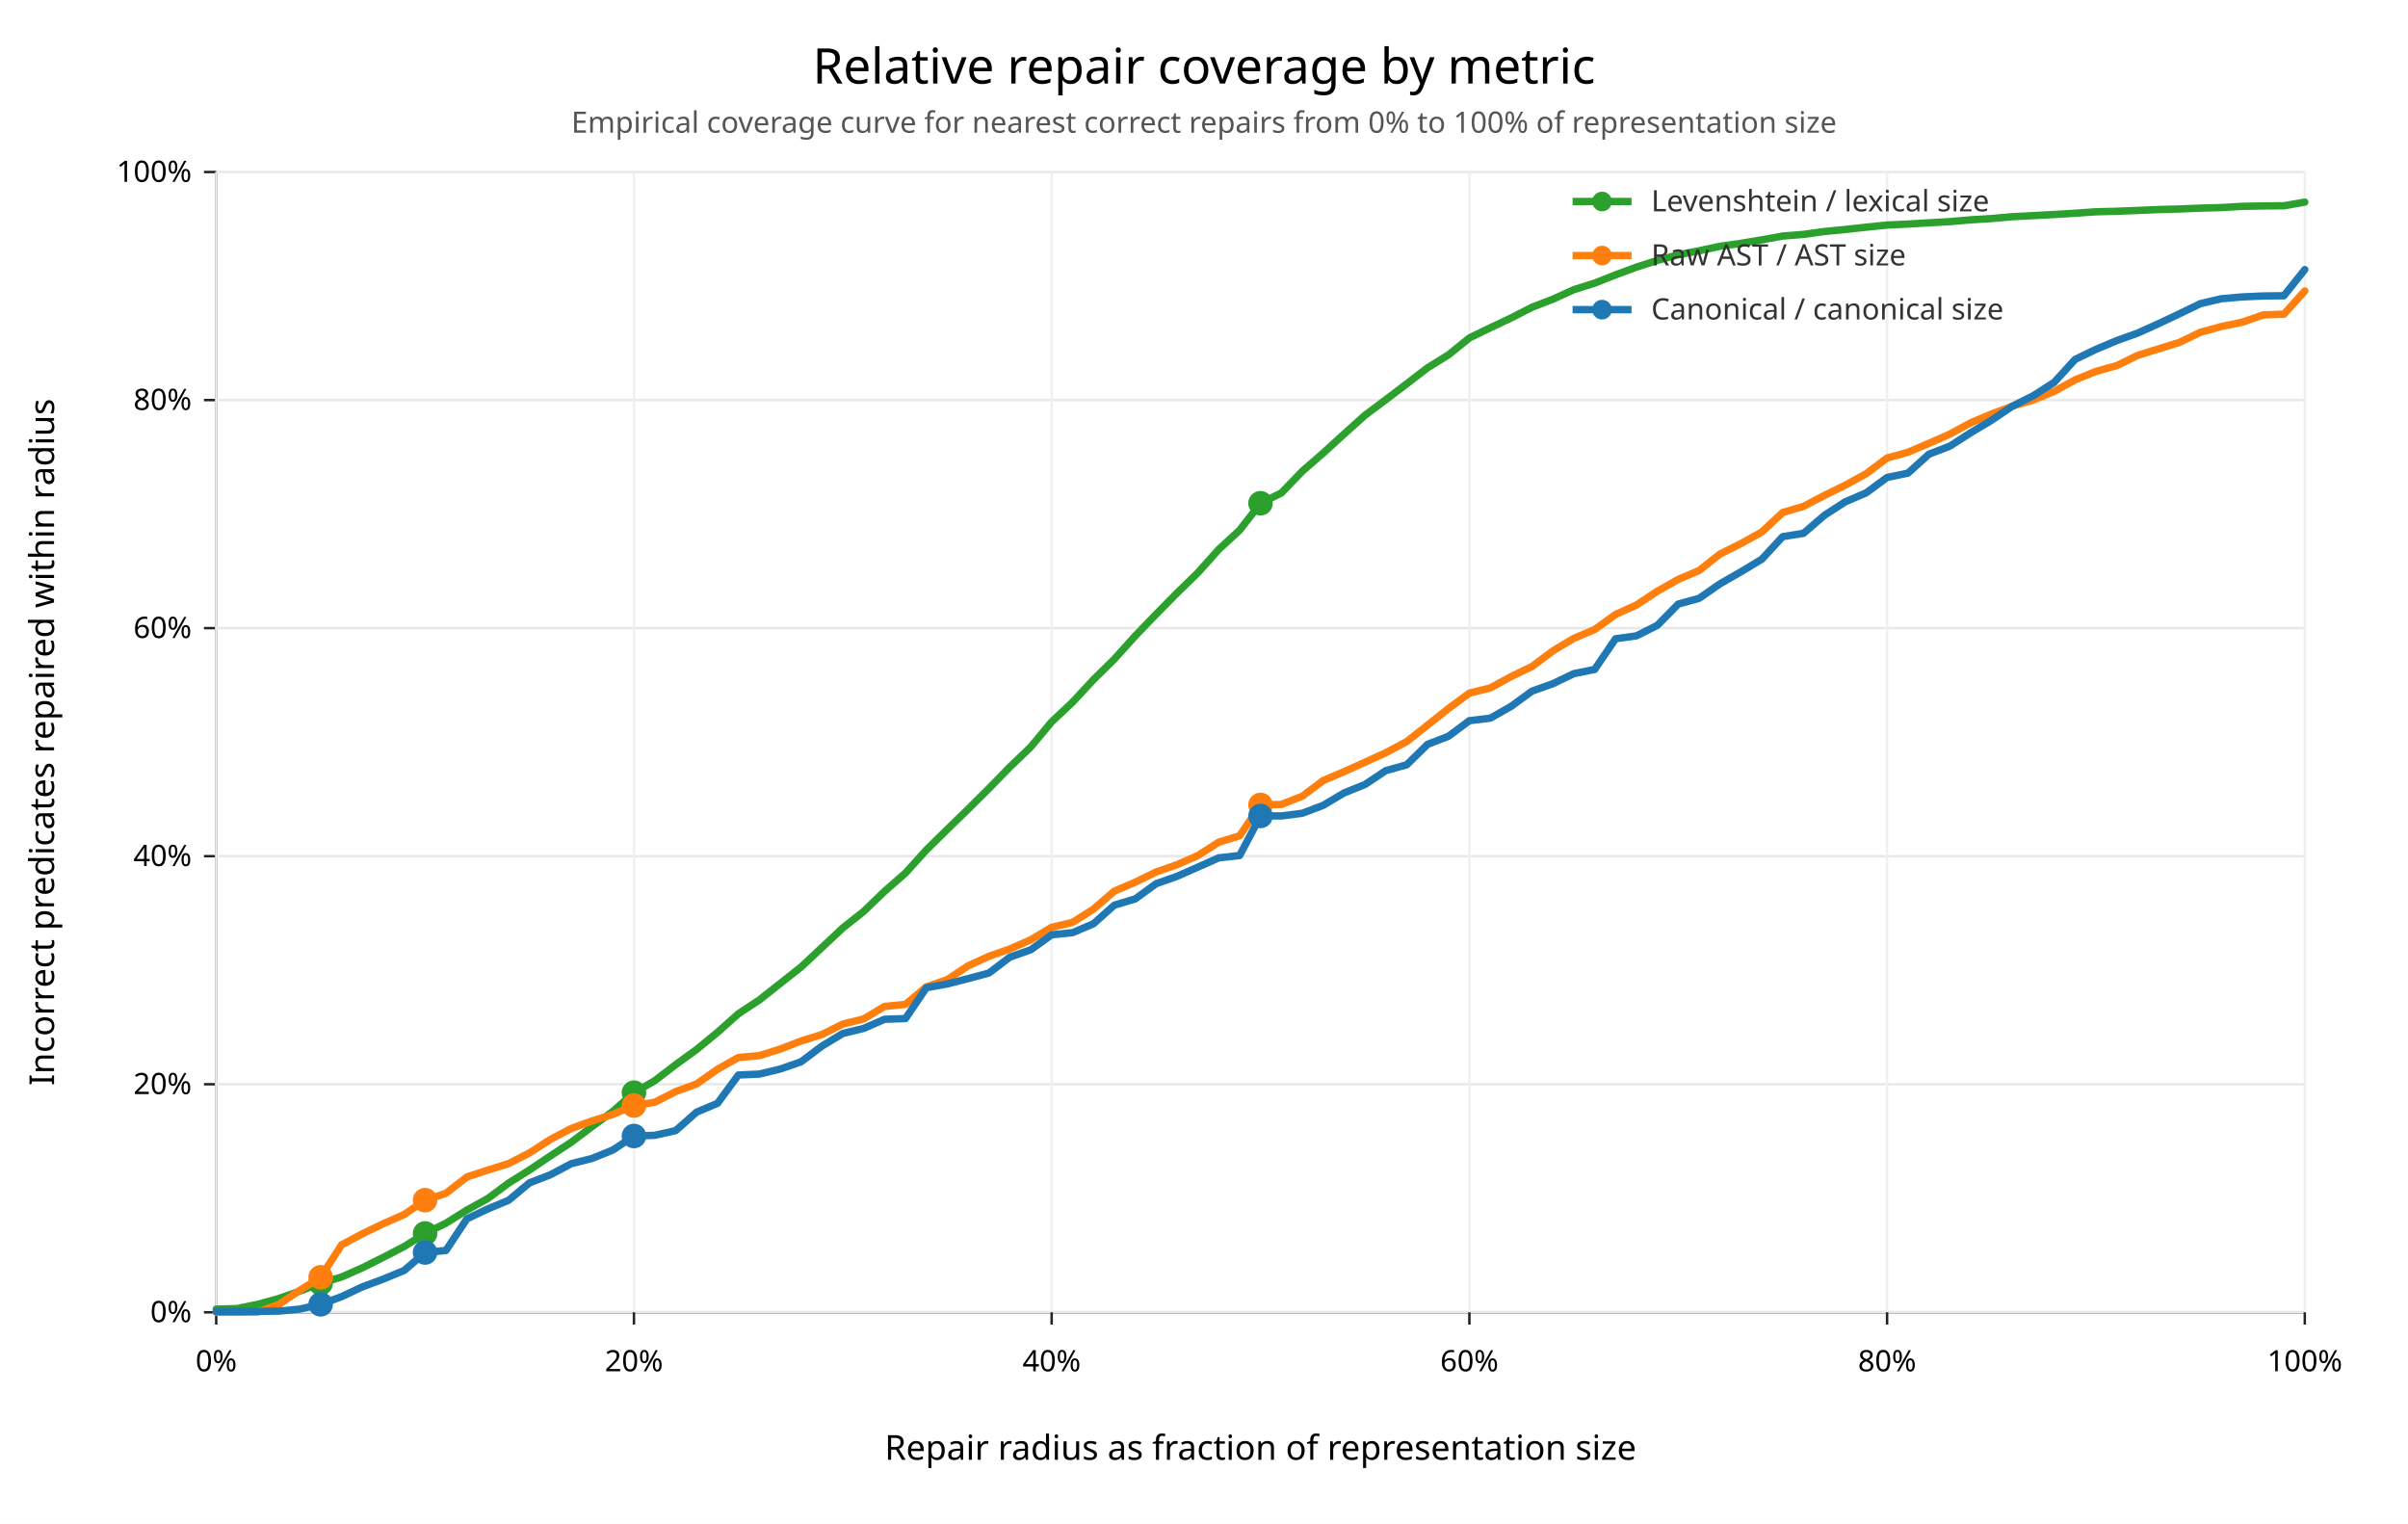
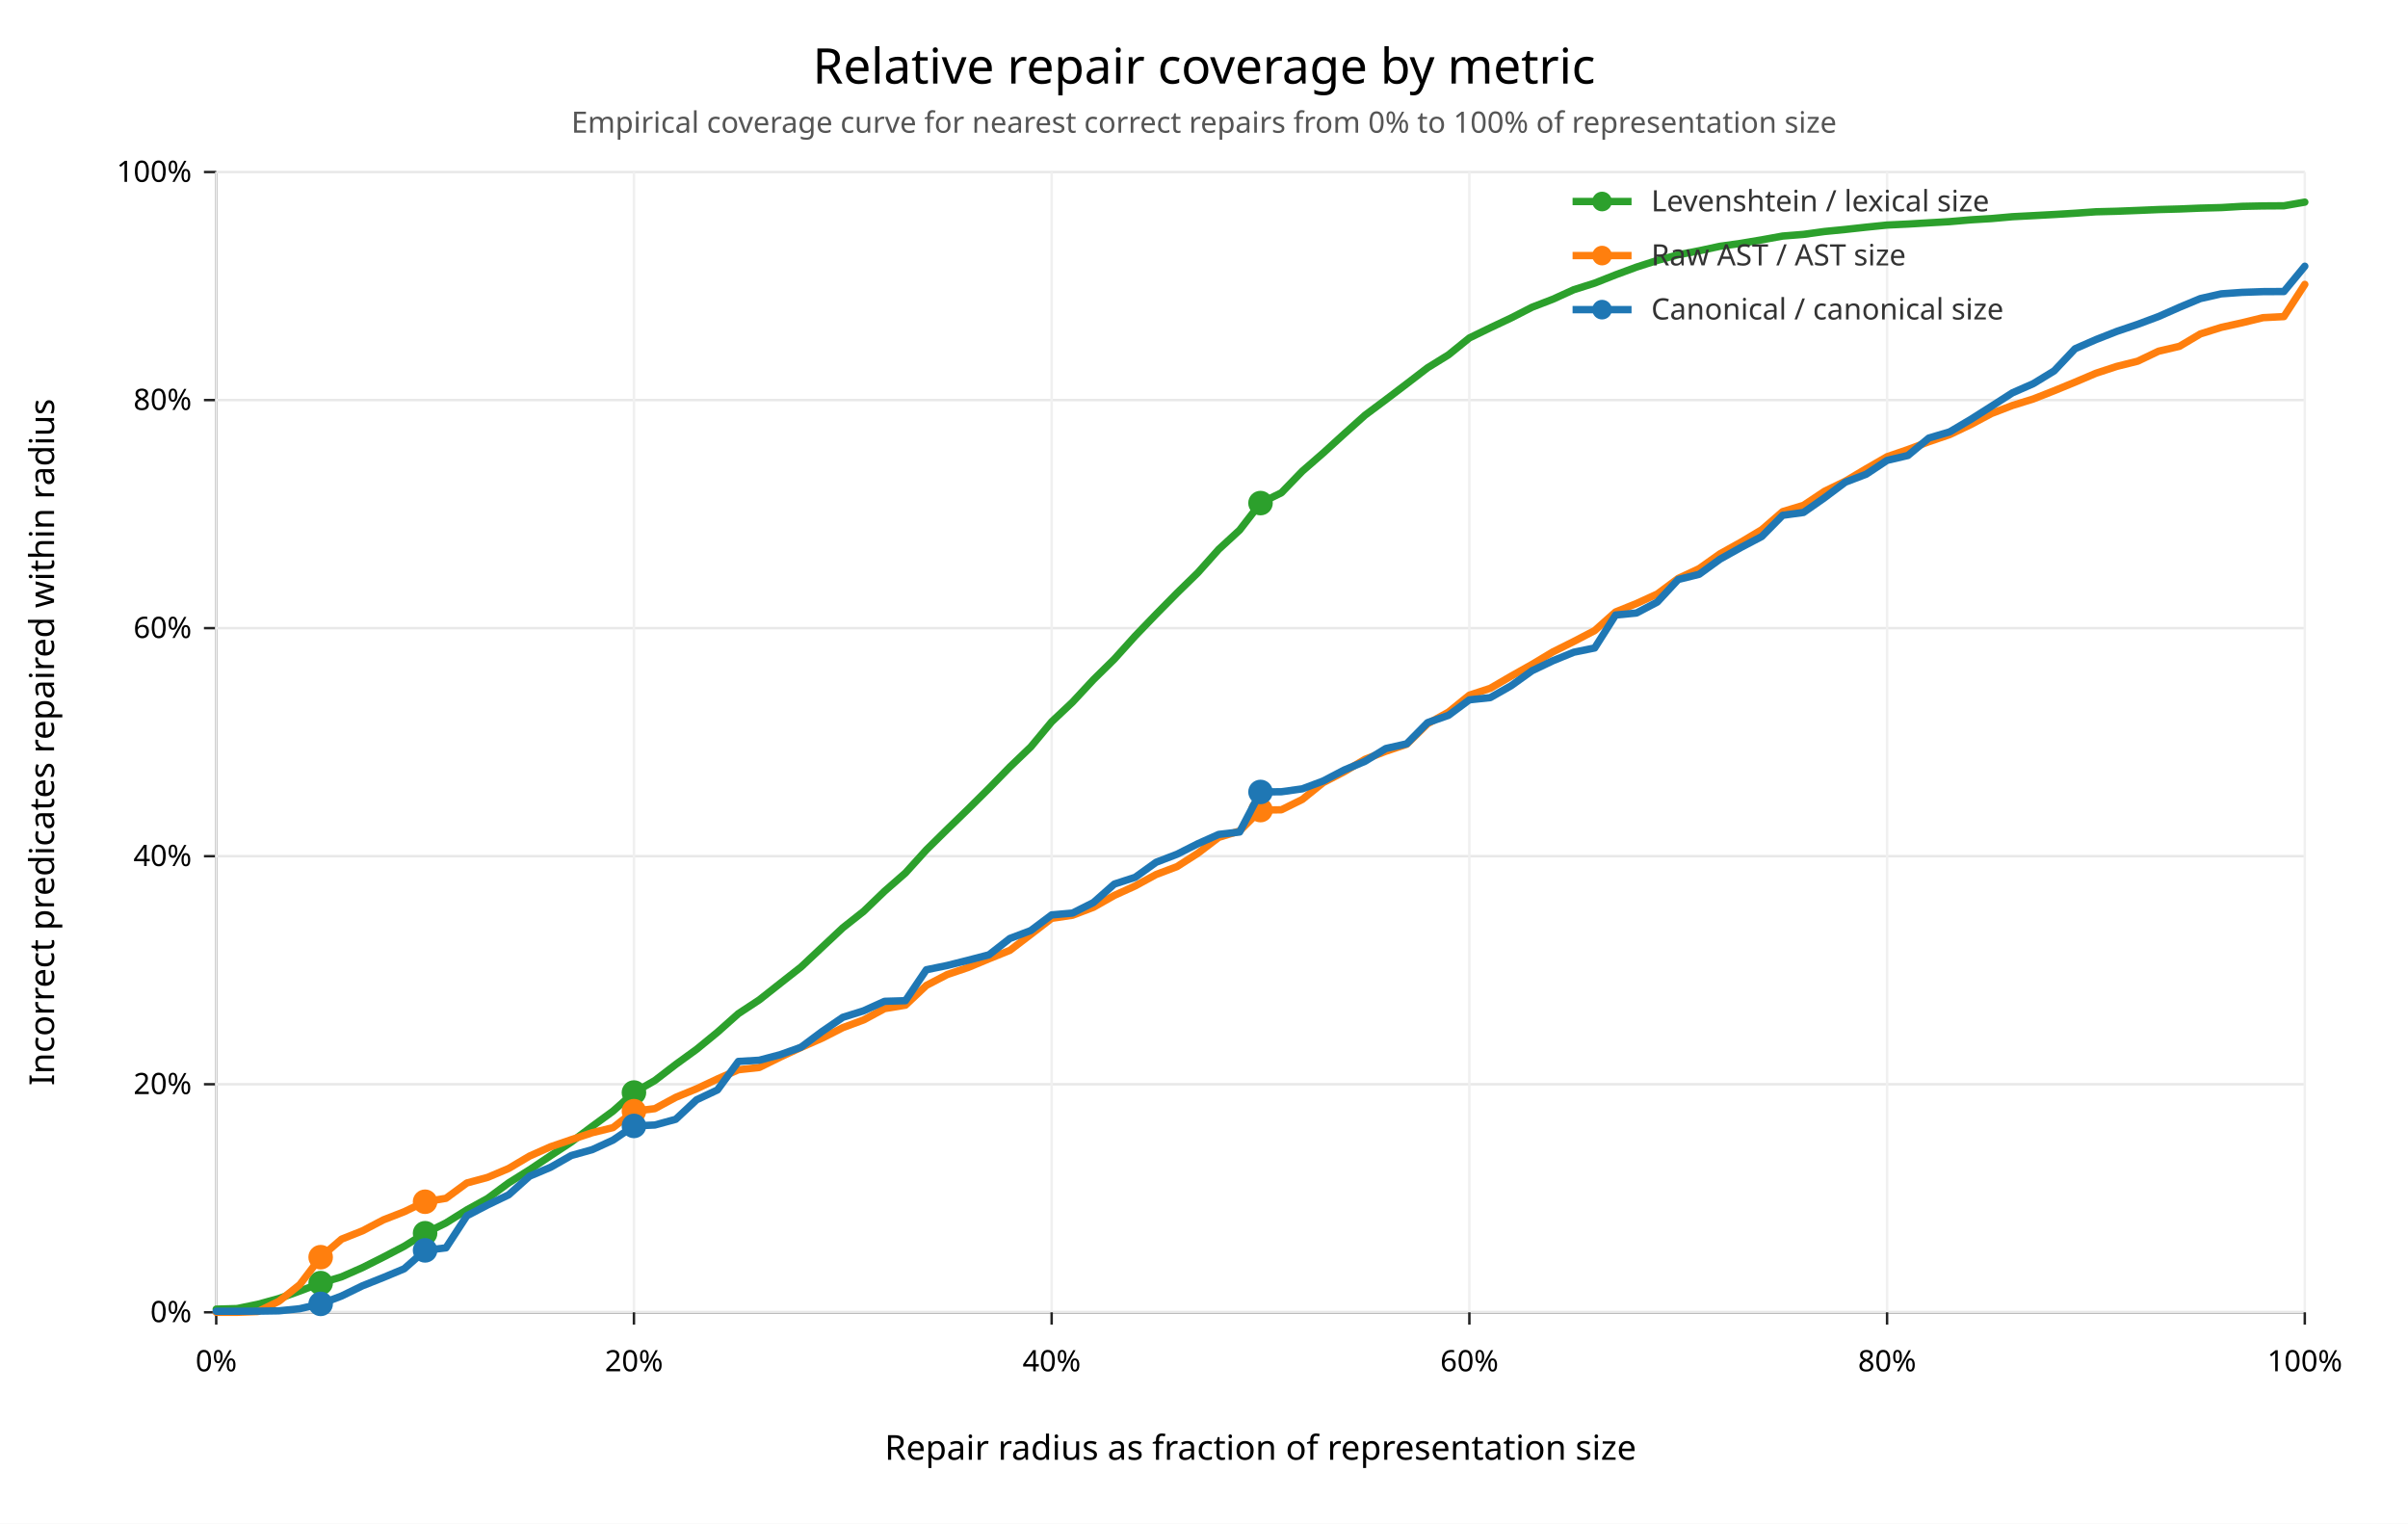
<svg xmlns="http://www.w3.org/2000/svg" width="980" height="620" viewBox="0 0 980 620">
  <rect width="100%" height="100%" fill="white" />
  <text x="490" y="34" text-anchor="middle" font-family="sans-serif" font-size="20">Relative repair coverage by metric</text>
  <text x="490" y="54" text-anchor="middle" font-family="sans-serif" font-size="12" fill="#555">Empirical coverage curve for nearest correct repairs from 0% to 100% of representation size</text>
  <line x1="88" y1="534" x2="938" y2="534" stroke="#222" stroke-width="1" />
  <line x1="88" y1="70" x2="88" y2="534" stroke="#222" stroke-width="1" />
  <line x1="88" y1="534" x2="938" y2="534" stroke="#e8e8e8" />
  <line x1="83" y1="534" x2="88" y2="534" stroke="#222" />
  <text x="78" y="538" text-anchor="end" font-family="sans-serif" font-size="12">0%</text>
  <line x1="88" y1="441.2" x2="938" y2="441.2" stroke="#e8e8e8" />
  <line x1="83" y1="441.2" x2="88" y2="441.2" stroke="#222" />
  <text x="78" y="445.2" text-anchor="end" font-family="sans-serif" font-size="12">20%</text>
  <line x1="88" y1="348.4" x2="938" y2="348.4" stroke="#e8e8e8" />
  <line x1="83" y1="348.4" x2="88" y2="348.4" stroke="#222" />
  <text x="78" y="352.4" text-anchor="end" font-family="sans-serif" font-size="12">40%</text>
  <line x1="88" y1="255.6" x2="938" y2="255.6" stroke="#e8e8e8" />
  <line x1="83" y1="255.6" x2="88" y2="255.6" stroke="#222" />
  <text x="78" y="259.6" text-anchor="end" font-family="sans-serif" font-size="12">60%</text>
  <line x1="88" y1="162.8" x2="938" y2="162.8" stroke="#e8e8e8" />
  <line x1="83" y1="162.8" x2="88" y2="162.8" stroke="#222" />
  <text x="78" y="166.8" text-anchor="end" font-family="sans-serif" font-size="12">80%</text>
  <line x1="88" y1="70" x2="938" y2="70" stroke="#e8e8e8" />
  <line x1="83" y1="70" x2="88" y2="70" stroke="#222" />
  <text x="78" y="74" text-anchor="end" font-family="sans-serif" font-size="12">100%</text>
  <line x1="88" y1="70" x2="88" y2="534" stroke="#f0f0f0" />
  <line x1="88" y1="534" x2="88" y2="539" stroke="#222" />
  <text x="88" y="558" text-anchor="middle" font-family="sans-serif" font-size="12">0%</text>
  <line x1="258" y1="70" x2="258" y2="534" stroke="#f0f0f0" />
  <line x1="258" y1="534" x2="258" y2="539" stroke="#222" />
  <text x="258" y="558" text-anchor="middle" font-family="sans-serif" font-size="12">20%</text>
  <line x1="428" y1="70" x2="428" y2="534" stroke="#f0f0f0" />
  <line x1="428" y1="534" x2="428" y2="539" stroke="#222" />
  <text x="428" y="558" text-anchor="middle" font-family="sans-serif" font-size="12">40%</text>
  <line x1="598" y1="70" x2="598" y2="534" stroke="#f0f0f0" />
  <line x1="598" y1="534" x2="598" y2="539" stroke="#222" />
  <text x="598" y="558" text-anchor="middle" font-family="sans-serif" font-size="12">60%</text>
  <line x1="768" y1="70" x2="768" y2="534" stroke="#f0f0f0" />
  <line x1="768" y1="534" x2="768" y2="539" stroke="#222" />
  <text x="768" y="558" text-anchor="middle" font-family="sans-serif" font-size="12">80%</text>
  <line x1="938" y1="70" x2="938" y2="534" stroke="#f0f0f0" />
  <line x1="938" y1="534" x2="938" y2="539" stroke="#222" />
  <text x="938" y="558" text-anchor="middle" font-family="sans-serif" font-size="12">100%</text>
-   <path d="M 88 532.719 L 96.5 532.478 L 105 530.727 L 113.5 528.395 L 122 525.374 L 130.5 522.166 L 139 519.638 L 147.5 515.883 L 156 511.624 L 164.5 507.235 L 173 501.914 L 181.5 497.733 L 190 492.412 L 198.5 487.716 L 207 481.411 L 215.5 476.068 L 224 470.365 L 232.5 464.782 L 241 458.389 L 249.5 452.171 L 258 444.629 L 266.5 439.746 L 275 433.211 L 283.5 427.059 L 292 420.085 L 300.5 412.521 L 309 406.927 L 317.5 400.206 L 326 393.517 L 334.5 385.569 L 343 377.589 L 351.5 370.868 L 360 362.69 L 368.5 355.257 L 377 345.865 L 385.5 337.501 L 394 329.247 L 402.5 320.807 L 411 312.093 L 419.5 303.949 L 428 293.724 L 436.5 285.733 L 445 276.581 L 453.5 268.207 L 462 258.781 L 470.5 249.947 L 479 241.332 L 487.5 233.078 L 496 223.554 L 504.5 215.749 L 513 204.78 L 521.5 200.587 L 530 191.753 L 538.5 184.374 L 547 176.624 L 555.5 168.994 L 564 162.634 L 572.5 156.175 L 581 149.65 L 589.5 144.396 L 598 137.521 L 606.5 133.383 L 615 129.377 L 623.5 125.02 L 632 121.747 L 640.5 117.882 L 649 115.2 L 657.5 111.839 L 666 108.698 L 674.5 105.961 L 683 103.673 L 691.5 102.042 L 700 100.214 L 708.5 99.021 L 717 97.597 L 725.5 96.054 L 734 95.375 L 742.5 94.204 L 751 93.372 L 759.5 92.441 L 768 91.577 L 776.5 91.172 L 785 90.668 L 793.5 90.186 L 802 89.453 L 810.5 88.938 L 819 88.183 L 827.5 87.745 L 836 87.285 L 844.5 86.771 L 853 86.18 L 861.5 85.961 L 870 85.632 L 878.5 85.271 L 887 85.041 L 895.5 84.691 L 904 84.472 L 912.5 83.968 L 921 83.793 L 929.5 83.738 L 938 82.25" fill="none" stroke="#2ca02c" stroke-width="3" stroke-linecap="round" stroke-linejoin="round" />
-   <circle cx="130.5" cy="522.166" r="5" fill="#2ca02c" />
-   <circle cx="173" cy="501.914" r="5" fill="#2ca02c" />
-   <circle cx="258" cy="444.629" r="5" fill="#2ca02c" />
-   <circle cx="513" cy="204.78" r="5" fill="#2ca02c" />
-   <path d="M 88 534 L 96.5 534 L 105 533.88 L 113.5 530.76 L 122 525.067 L 130.5 519.747 L 139 506.578 L 147.5 502.024 L 156 497.951 L 164.5 494.208 L 173 488.373 L 181.5 485.559 L 190 478.937 L 198.5 476.145 L 207 473.474 L 215.5 469.139 L 224 463.633 L 232.5 459.188 L 241 456.101 L 249.5 453.441 L 258 449.861 L 266.5 448.526 L 275 444.169 L 283.5 441.071 L 292 435.105 L 300.5 430.321 L 309 429.555 L 317.5 426.916 L 326 423.599 L 334.5 420.972 L 343 416.703 L 351.5 414.623 L 360 409.532 L 368.5 408.711 L 377 401.574 L 385.5 398.629 L 394 393.013 L 402.5 389.116 L 411 386.15 L 419.5 382.417 L 428 377.337 L 436.5 375.334 L 445 369.948 L 453.5 362.614 L 462 358.99 L 470.5 354.83 L 479 351.864 L 487.5 348.142 L 496 342.69 L 504.5 340.096 L 513 327.539 L 521.5 327.353 L 530 323.982 L 538.5 317.621 L 547 314.009 L 555.5 310.177 L 564 306.291 L 572.5 301.759 L 581 295.06 L 589.5 288.294 L 598 282.055 L 606.5 279.931 L 615 275.3 L 623.5 271.217 L 632 264.846 L 640.5 259.766 L 649 256.154 L 657.5 250.035 L 666 246.192 L 674.5 240.565 L 683 235.771 L 691.5 232.147 L 700 225.448 L 708.5 221.211 L 717 216.493 L 725.5 208.545 L 734 206.039 L 742.5 201.594 L 751 197.423 L 759.5 192.76 L 768 186.367 L 776.5 184.035 L 785 180.401 L 793.5 176.657 L 802 172.059 L 810.5 168.457 L 819 165.283 L 827.5 162.776 L 836 159.262 L 844.5 154.588 L 853 151.117 L 861.5 148.764 L 870 144.604 L 878.5 141.955 L 887 139.327 L 895.5 135.211 L 904 132.88 L 912.5 131.128 L 921 128.151 L 929.5 127.844 L 938 118.397" fill="none" stroke="#ff7f0e" stroke-width="3" stroke-linecap="round" stroke-linejoin="round" />
-   <circle cx="130.5" cy="519.747" r="5" fill="#ff7f0e" />
-   <circle cx="173" cy="488.373" r="5" fill="#ff7f0e" />
-   <circle cx="258" cy="449.861" r="5" fill="#ff7f0e" />
-   <circle cx="513" cy="327.539" r="5" fill="#ff7f0e" />
-   <path d="M 88 533.65 L 96.5 533.65 L 105 533.617 L 113.5 533.518 L 122 532.697 L 130.5 530.76 L 139 527.629 L 147.5 523.644 L 156 520.469 L 164.5 516.966 L 173 509.665 L 181.5 508.822 L 190 495.981 L 198.5 491.942 L 207 488.406 L 215.5 481.312 L 224 478.039 L 232.5 473.518 L 241 471.372 L 249.5 467.913 L 258 462.264 L 266.5 461.98 L 275 460.064 L 283.5 452.543 L 292 448.975 L 300.5 437.436 L 309 437.064 L 317.5 435.028 L 326 432.072 L 334.5 425.69 L 343 420.534 L 351.5 418.476 L 360 414.765 L 368.5 414.47 L 377 401.935 L 385.5 400.392 L 394 398.224 L 402.5 395.925 L 411 389.467 L 419.5 386.489 L 428 380.381 L 436.5 379.516 L 445 375.903 L 453.5 368.328 L 462 365.788 L 470.5 359.603 L 479 356.604 L 487.5 352.849 L 496 349.072 L 504.5 348.12 L 513 332.028 L 521.5 332.017 L 530 330.933 L 538.5 327.704 L 547 322.657 L 555.5 319.231 L 564 313.582 L 572.5 311.206 L 581 302.876 L 589.5 299.592 L 598 293.253 L 606.5 292.246 L 615 287.43 L 623.5 281.223 L 632 278.201 L 640.5 274.118 L 649 272.399 L 657.5 259.92 L 666 258.737 L 674.5 254.468 L 683 245.809 L 691.5 243.466 L 700 237.566 L 708.5 232.684 L 717 227.571 L 725.5 218.376 L 734 217.007 L 742.5 209.684 L 751 204.188 L 759.5 200.543 L 768 194.281 L 776.5 192.519 L 785 184.834 L 793.5 181.561 L 802 176.109 L 810.5 171.019 L 819 165.272 L 827.5 161.024 L 836 155.584 L 844.5 146.268 L 853 142.152 L 861.5 138.583 L 870 135.529 L 878.5 131.697 L 887 127.669 L 895.5 123.564 L 904 121.56 L 912.5 120.827 L 921 120.444 L 929.5 120.345 L 938 109.705" fill="none" stroke="#1f77b4" stroke-width="3" stroke-linecap="round" stroke-linejoin="round" />
-   <circle cx="130.5" cy="530.76" r="5" fill="#1f77b4" />
-   <circle cx="173" cy="509.665" r="5" fill="#1f77b4" />
-   <circle cx="258" cy="462.264" r="5" fill="#1f77b4" />
-   <circle cx="513" cy="332.028" r="5" fill="#1f77b4" />
+   <path d="M 88 532.719 L 96.5 532.478 L 105 530.727 L 113.5 528.395 L 122 525.352 L 130.5 522.122 L 139 519.572 L 147.5 515.828 L 156 511.559 L 164.5 507.136 L 173 501.827 L 181.5 497.634 L 190 492.325 L 198.5 487.639 L 207 481.345 L 215.5 476.014 L 224 470.321 L 232.5 464.727 L 241 458.345 L 249.5 452.127 L 258 444.574 L 266.5 439.692 L 275 433.156 L 283.5 426.993 L 292 420.031 L 300.5 412.466 L 309 406.883 L 317.5 400.173 L 326 393.495 L 334.5 385.515 L 343 377.545 L 351.5 370.824 L 360 362.646 L 368.5 355.224 L 377 345.832 L 385.5 337.468 L 394 329.225 L 402.5 320.796 L 411 312.082 L 419.5 303.949 L 428 293.713 L 436.5 285.711 L 445 276.57 L 453.5 268.207 L 462 258.781 L 470.5 249.947 L 479 241.332 L 487.5 233.045 L 496 223.521 L 504.5 215.705 L 513 204.714 L 521.5 200.521 L 530 191.742 L 538.5 184.352 L 547 176.613 L 555.5 168.983 L 564 162.634 L 572.5 156.175 L 581 149.65 L 589.5 144.396 L 598 137.521 L 606.5 133.383 L 615 129.377 L 623.5 125.02 L 632 121.747 L 640.5 117.882 L 649 115.2 L 657.5 111.839 L 666 108.698 L 674.5 105.961 L 683 103.673 L 691.5 102.042 L 700 100.214 L 708.5 99.021 L 717 97.597 L 725.5 96.054 L 734 95.375 L 742.5 94.204 L 751 93.372 L 759.5 92.441 L 768 91.577 L 776.5 91.172 L 785 90.668 L 793.5 90.186 L 802 89.453 L 810.5 88.938 L 819 88.183 L 827.5 87.745 L 836 87.285 L 844.5 86.771 L 853 86.18 L 861.5 85.961 L 870 85.632 L 878.5 85.271 L 887 85.041 L 895.5 84.691 L 904 84.472 L 912.5 83.968 L 921 83.793 L 929.5 83.738 L 938 82.25" fill="none" stroke="#2ca02c" stroke-width="3" stroke-linecap="round" stroke-linejoin="round" />
+   <circle cx="130.5" cy="522.122" r="5" fill="#2ca02c" />
+   <circle cx="173" cy="501.827" r="5" fill="#2ca02c" />
+   <circle cx="258" cy="444.574" r="5" fill="#2ca02c" />
+   <circle cx="513" cy="204.714" r="5" fill="#2ca02c" />
+   <path d="M 88 534 L 96.5 534 L 105 533.683 L 113.5 529.523 L 122 522.757 L 130.5 511.57 L 139 504.235 L 147.5 500.863 L 156 496.397 L 164.5 493.08 L 173 489.008 L 181.5 487.618 L 190 481.378 L 198.5 479.079 L 207 475.477 L 215.5 470.442 L 224 466.665 L 232.5 463.753 L 241 460.929 L 249.5 458.849 L 258 452.16 L 266.5 451.131 L 275 446.533 L 283.5 443.041 L 292 439.046 L 300.5 435.302 L 309 434.382 L 317.5 430.179 L 326 426.216 L 334.5 422.494 L 343 418.17 L 351.5 415.017 L 360 410.419 L 368.5 409.018 L 377 400.994 L 385.5 396.56 L 394 393.692 L 402.5 390.145 L 411 386.719 L 419.5 380.238 L 428 373.692 L 436.5 372.422 L 445 369.193 L 453.5 364.365 L 462 360.501 L 470.5 355.859 L 479 352.652 L 487.5 347.211 L 496 340.741 L 504.5 338.147 L 513 329.641 L 521.5 329.521 L 530 325.317 L 538.5 318.464 L 547 314.053 L 555.5 308.995 L 564 305.7 L 572.5 302.843 L 581 294.49 L 589.5 289.772 L 598 282.876 L 606.5 280.095 L 615 275.136 L 623.5 270.363 L 632 265.262 L 640.5 261.025 L 649 256.592 L 657.5 249.016 L 666 245.59 L 674.5 241.704 L 683 235.376 L 691.5 231.392 L 700 225.36 L 708.5 220.631 L 717 215.551 L 725.5 208.184 L 734 205.623 L 742.5 199.941 L 751 195.803 L 759.5 190.746 L 768 185.841 L 776.5 182.929 L 785 179.733 L 793.5 176.843 L 802 172.792 L 810.5 168.26 L 819 164.998 L 827.5 162.349 L 836 158.999 L 844.5 155.507 L 853 151.884 L 861.5 149.092 L 870 146.968 L 878.5 142.907 L 887 140.926 L 895.5 135.879 L 904 133.219 L 912.5 131.336 L 921 129.267 L 929.5 128.829 L 938 115.726" fill="none" stroke="#ff7f0e" stroke-width="3" stroke-linecap="round" stroke-linejoin="round" />
+   <circle cx="130.5" cy="511.57" r="5" fill="#ff7f0e" />
+   <circle cx="173" cy="489.008" r="5" fill="#ff7f0e" />
+   <circle cx="258" cy="452.16" r="5" fill="#ff7f0e" />
+   <circle cx="513" cy="329.641" r="5" fill="#ff7f0e" />
+   <path d="M 88 533.573 L 96.5 533.573 L 105 533.529 L 113.5 533.398 L 122 532.544 L 130.5 530.574 L 139 527.377 L 147.5 523.228 L 156 519.846 L 164.5 516.288 L 173 508.8 L 181.5 507.771 L 190 494.722 L 198.5 490.289 L 207 486.205 L 215.5 478.619 L 224 475.028 L 232.5 470.201 L 241 467.825 L 249.5 463.928 L 258 458.159 L 266.5 457.787 L 275 455.466 L 283.5 447.519 L 292 443.512 L 300.5 431.919 L 309 431.427 L 317.5 429.182 L 326 426.139 L 334.5 419.79 L 343 413.966 L 351.5 411.306 L 360 407.453 L 368.5 407.201 L 377 394.612 L 385.5 392.871 L 394 390.736 L 402.5 388.525 L 411 381.88 L 419.5 378.662 L 428 372.291 L 436.5 371.546 L 445 367.266 L 453.5 359.745 L 462 356.987 L 470.5 350.878 L 479 347.616 L 487.5 343.325 L 496 339.537 L 504.5 338.563 L 513 322.263 L 521.5 322.175 L 530 320.993 L 538.5 317.807 L 547 313.363 L 555.5 309.805 L 564 304.583 L 572.5 302.668 L 581 294.042 L 589.5 291.086 L 598 284.769 L 606.5 283.883 L 615 279.033 L 623.5 272.936 L 632 268.874 L 640.5 265.404 L 649 263.675 L 657.5 250.264 L 666 249.454 L 674.5 244.977 L 683 235.803 L 691.5 233.702 L 700 227.538 L 708.5 222.787 L 717 218.321 L 725.5 209.684 L 734 208.523 L 742.5 202.579 L 751 196.208 L 759.5 192.968 L 768 187.33 L 776.5 185.338 L 785 178.244 L 793.5 175.726 L 802 170.691 L 810.5 165.305 L 819 159.853 L 827.5 156.12 L 836 150.92 L 844.5 141.911 L 853 138.189 L 861.5 134.85 L 870 131.971 L 878.5 128.796 L 887 125.042 L 895.5 121.495 L 904 119.568 L 912.5 118.966 L 921 118.67 L 929.5 118.627 L 938 108.336" fill="none" stroke="#1f77b4" stroke-width="3" stroke-linecap="round" stroke-linejoin="round" />
+   <circle cx="130.5" cy="530.574" r="5" fill="#1f77b4" />
+   <circle cx="173" cy="508.8" r="5" fill="#1f77b4" />
+   <circle cx="258" cy="458.159" r="5" fill="#1f77b4" />
+   <circle cx="513" cy="322.263" r="5" fill="#1f77b4" />
  <line x1="640" y1="82" x2="664" y2="82" stroke="#2ca02c" stroke-width="3" />
  <circle cx="652" cy="82" r="4" fill="#2ca02c" />
  <text x="672" y="86" font-family="sans-serif" font-size="12" fill="#333">Levenshtein / lexical size</text>
  <line x1="640" y1="104" x2="664" y2="104" stroke="#ff7f0e" stroke-width="3" />
  <circle cx="652" cy="104" r="4" fill="#ff7f0e" />
  <text x="672" y="108" font-family="sans-serif" font-size="12" fill="#333">Raw AST / AST size</text>
  <line x1="640" y1="126" x2="664" y2="126" stroke="#1f77b4" stroke-width="3" />
  <circle cx="652" cy="126" r="4" fill="#1f77b4" />
  <text x="672" y="130" font-family="sans-serif" font-size="12" fill="#333">Canonical / canonical size</text>
  <text x="513" y="594" text-anchor="middle" font-family="sans-serif" font-size="14">Repair radius as fraction of representation size</text>
  <text x="22" y="302" transform="rotate(-90 22 302)" text-anchor="middle" font-family="sans-serif" font-size="14">Incorrect predicates repaired within radius</text>
</svg>
